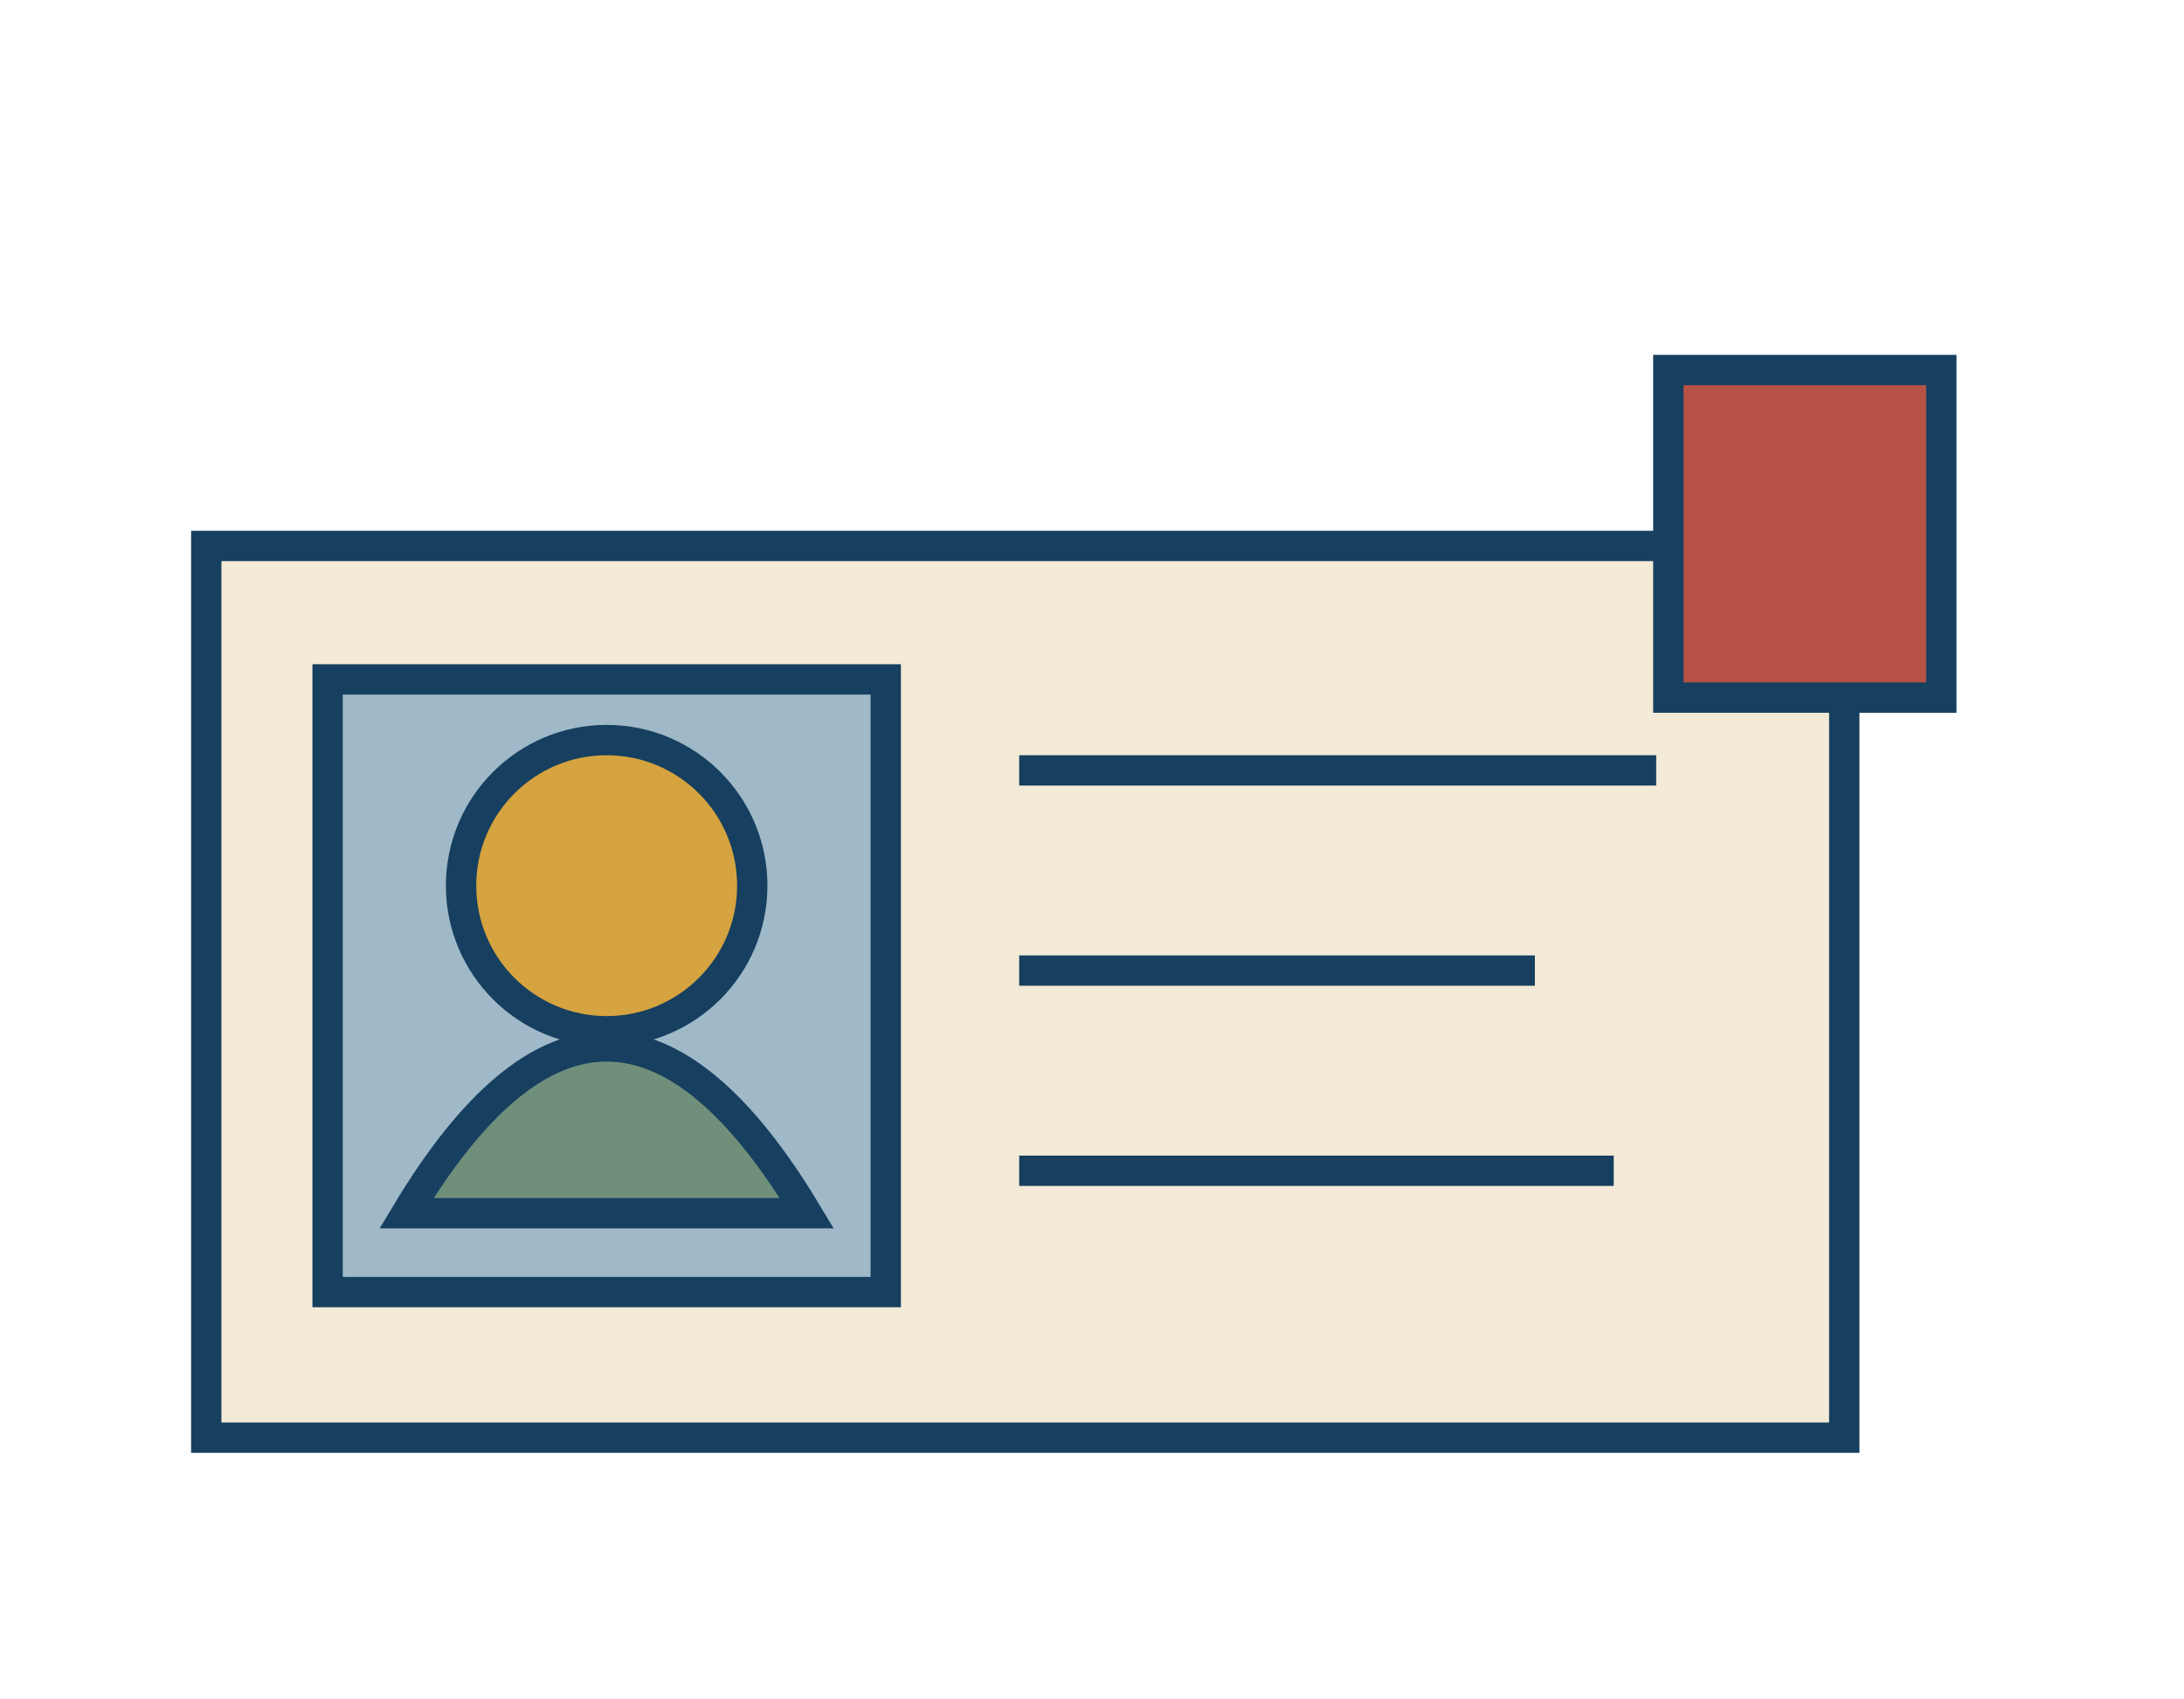
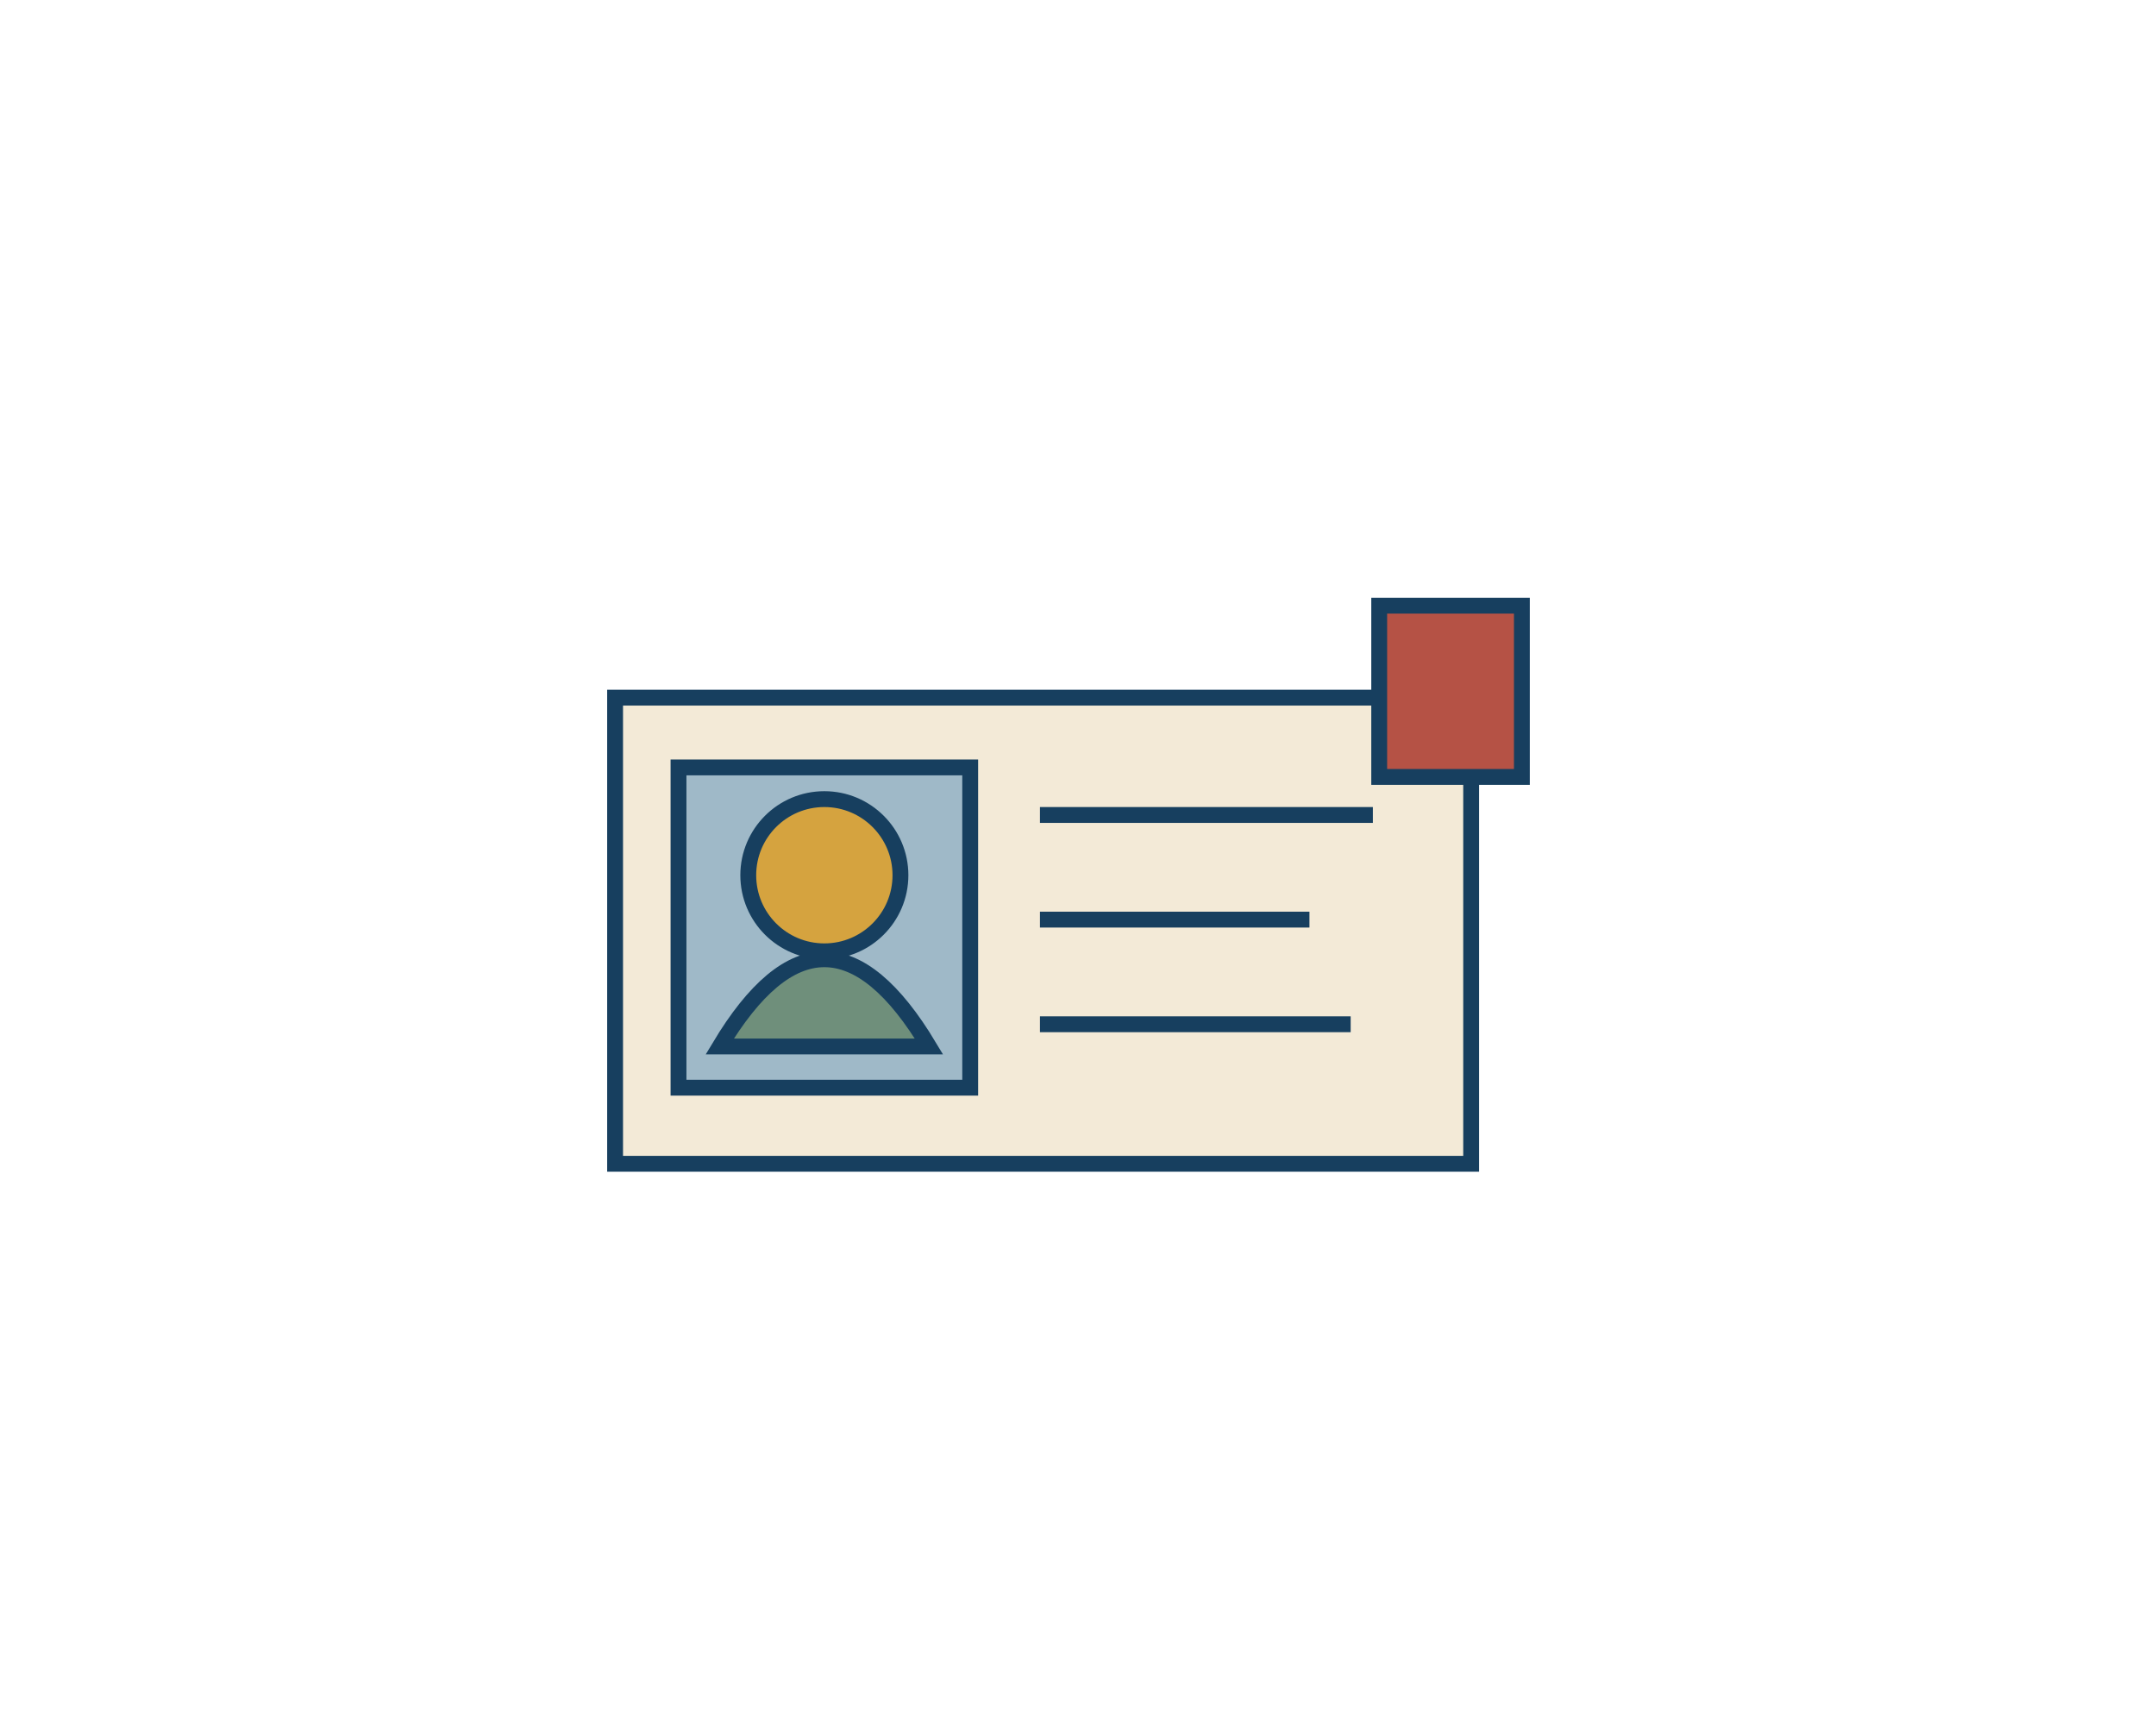
- <svg xmlns="http://www.w3.org/2000/svg" viewBox="0 0 360 280">
+ <svg xmlns="http://www.w3.org/2000/svg" viewBox="-160 -130 680 540">
  <g stroke="#173f5f" stroke-width="5">
    <path fill="#f3ead7" d="M34 90h270v147H34z" />
    <path fill="#9fb9c8" d="M54 112h92v101H54z" />
    <circle cx="100" cy="146" r="24" fill="#d5a33f" />
    <path fill="#6f8f7b" d="M67 200q33-55 66 0z" />
    <path d="M168 127h105M168 160h85M168 193h98" fill="none" />
    <path fill="#b55245" d="M275 61h45v54h-45z" />
  </g>
</svg>
